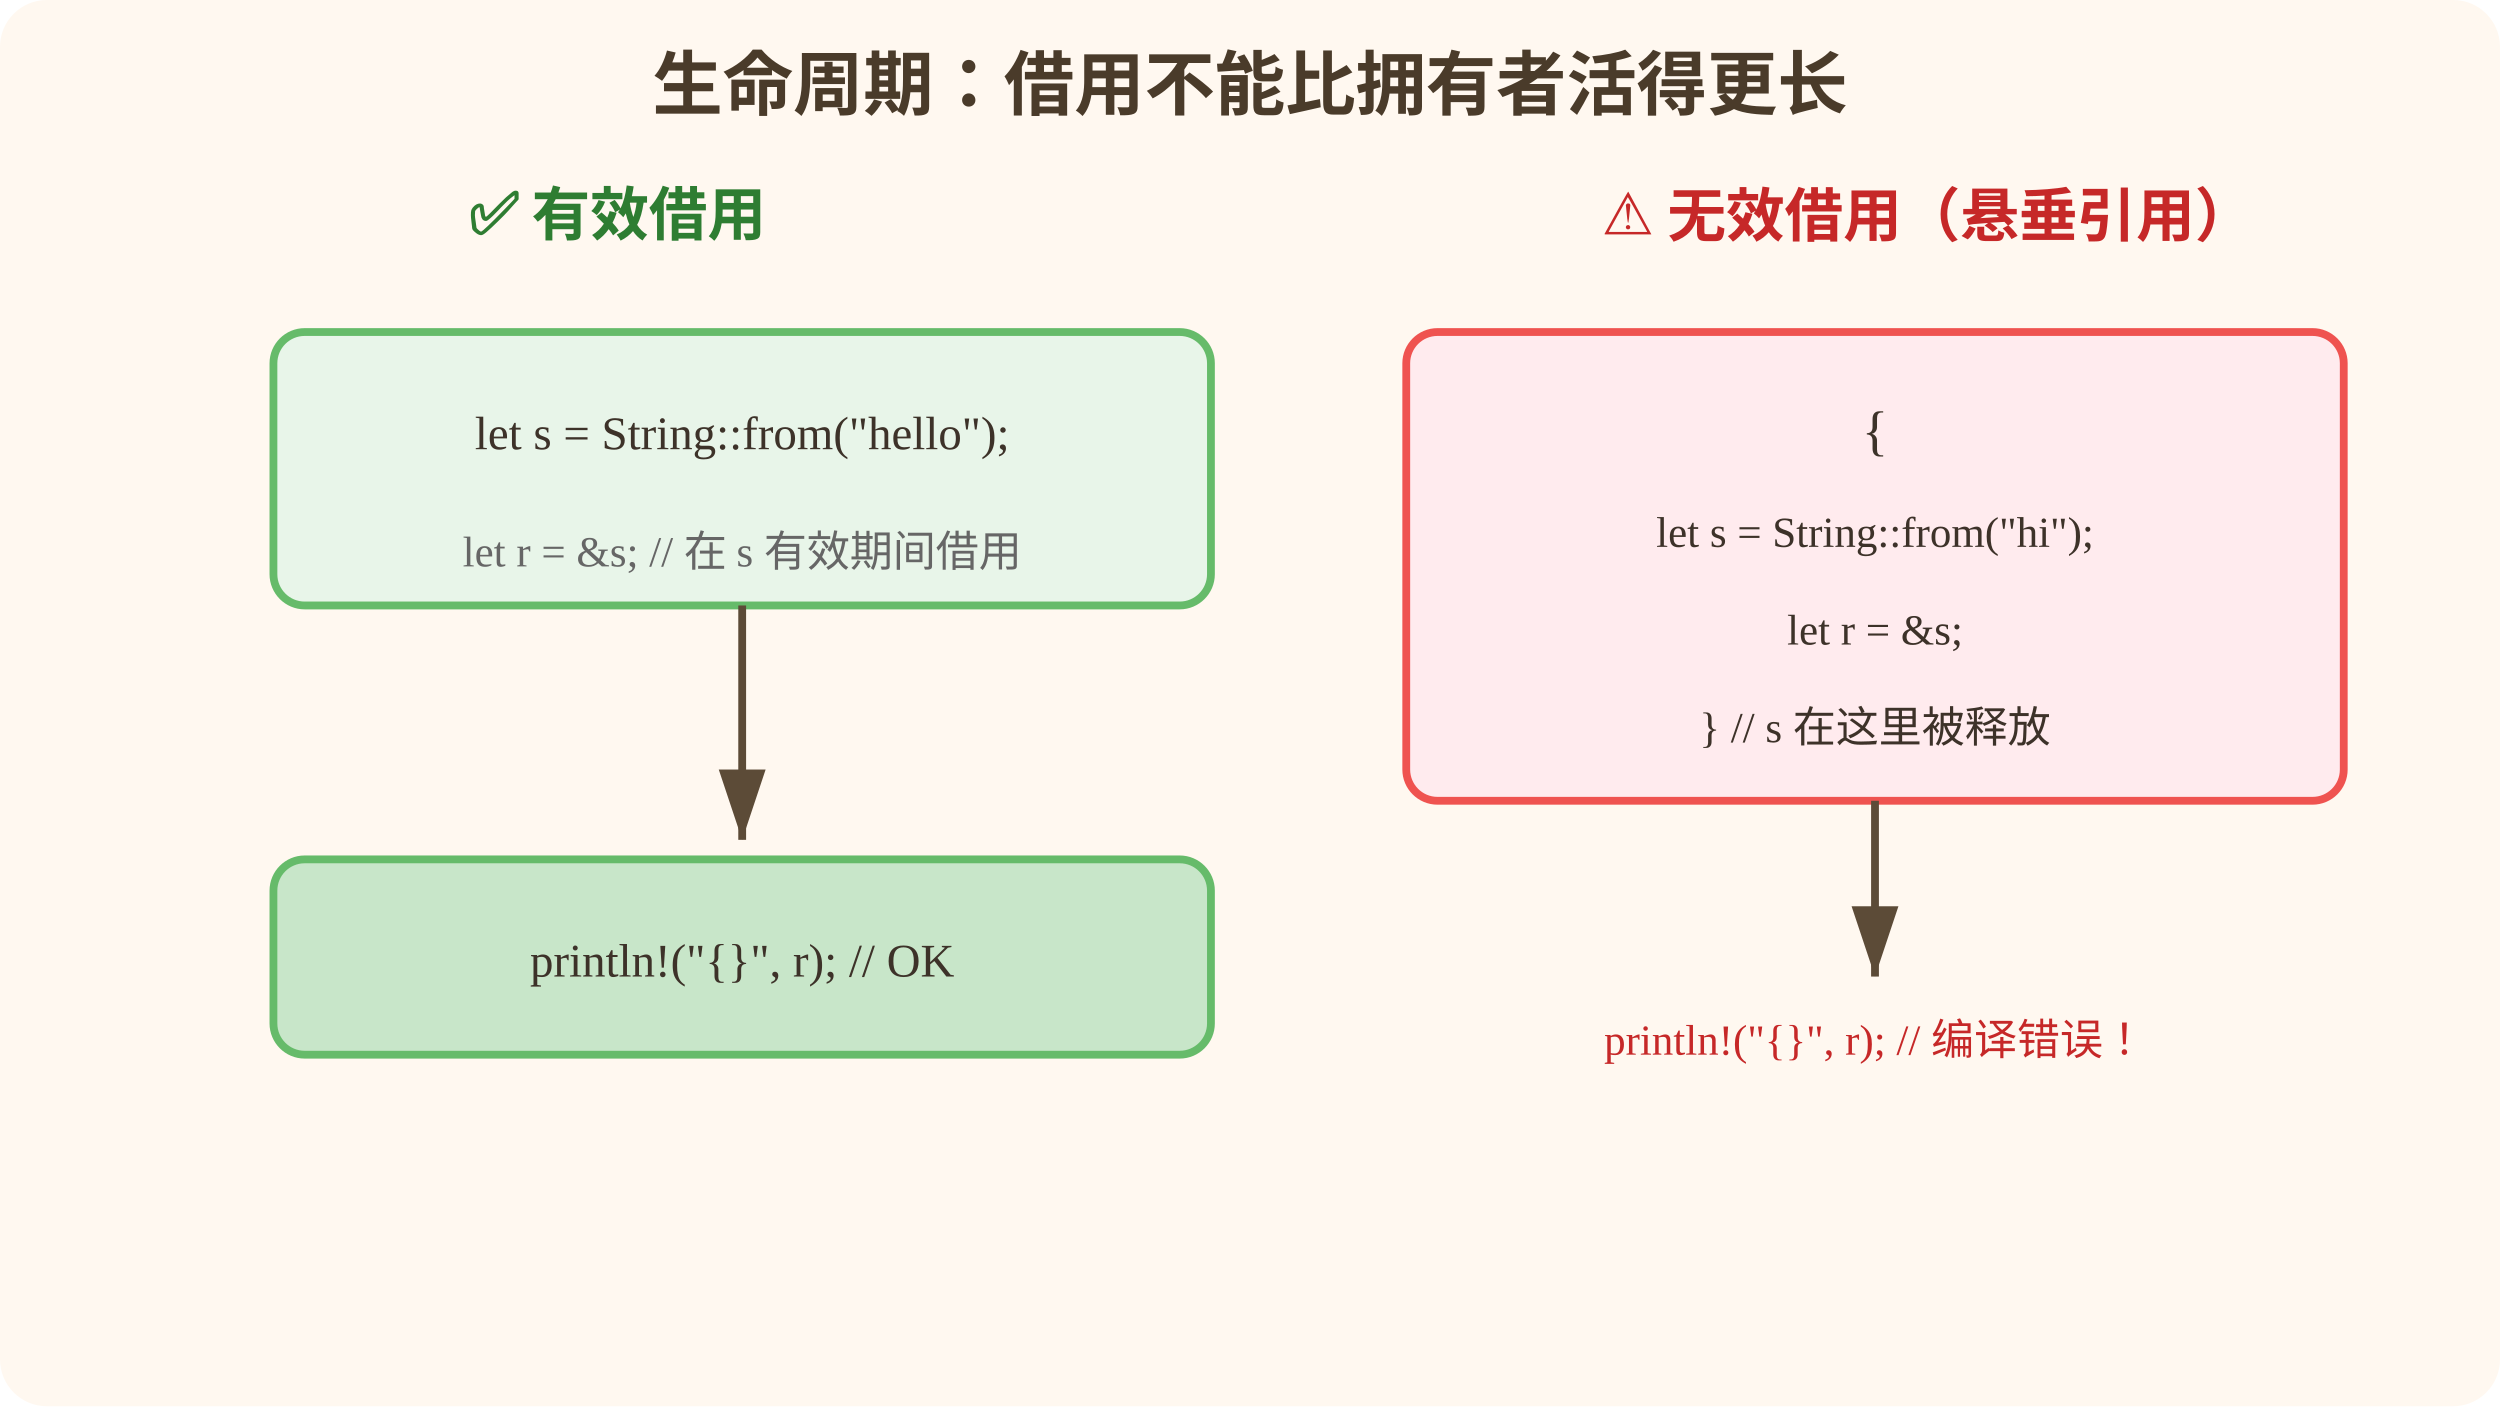
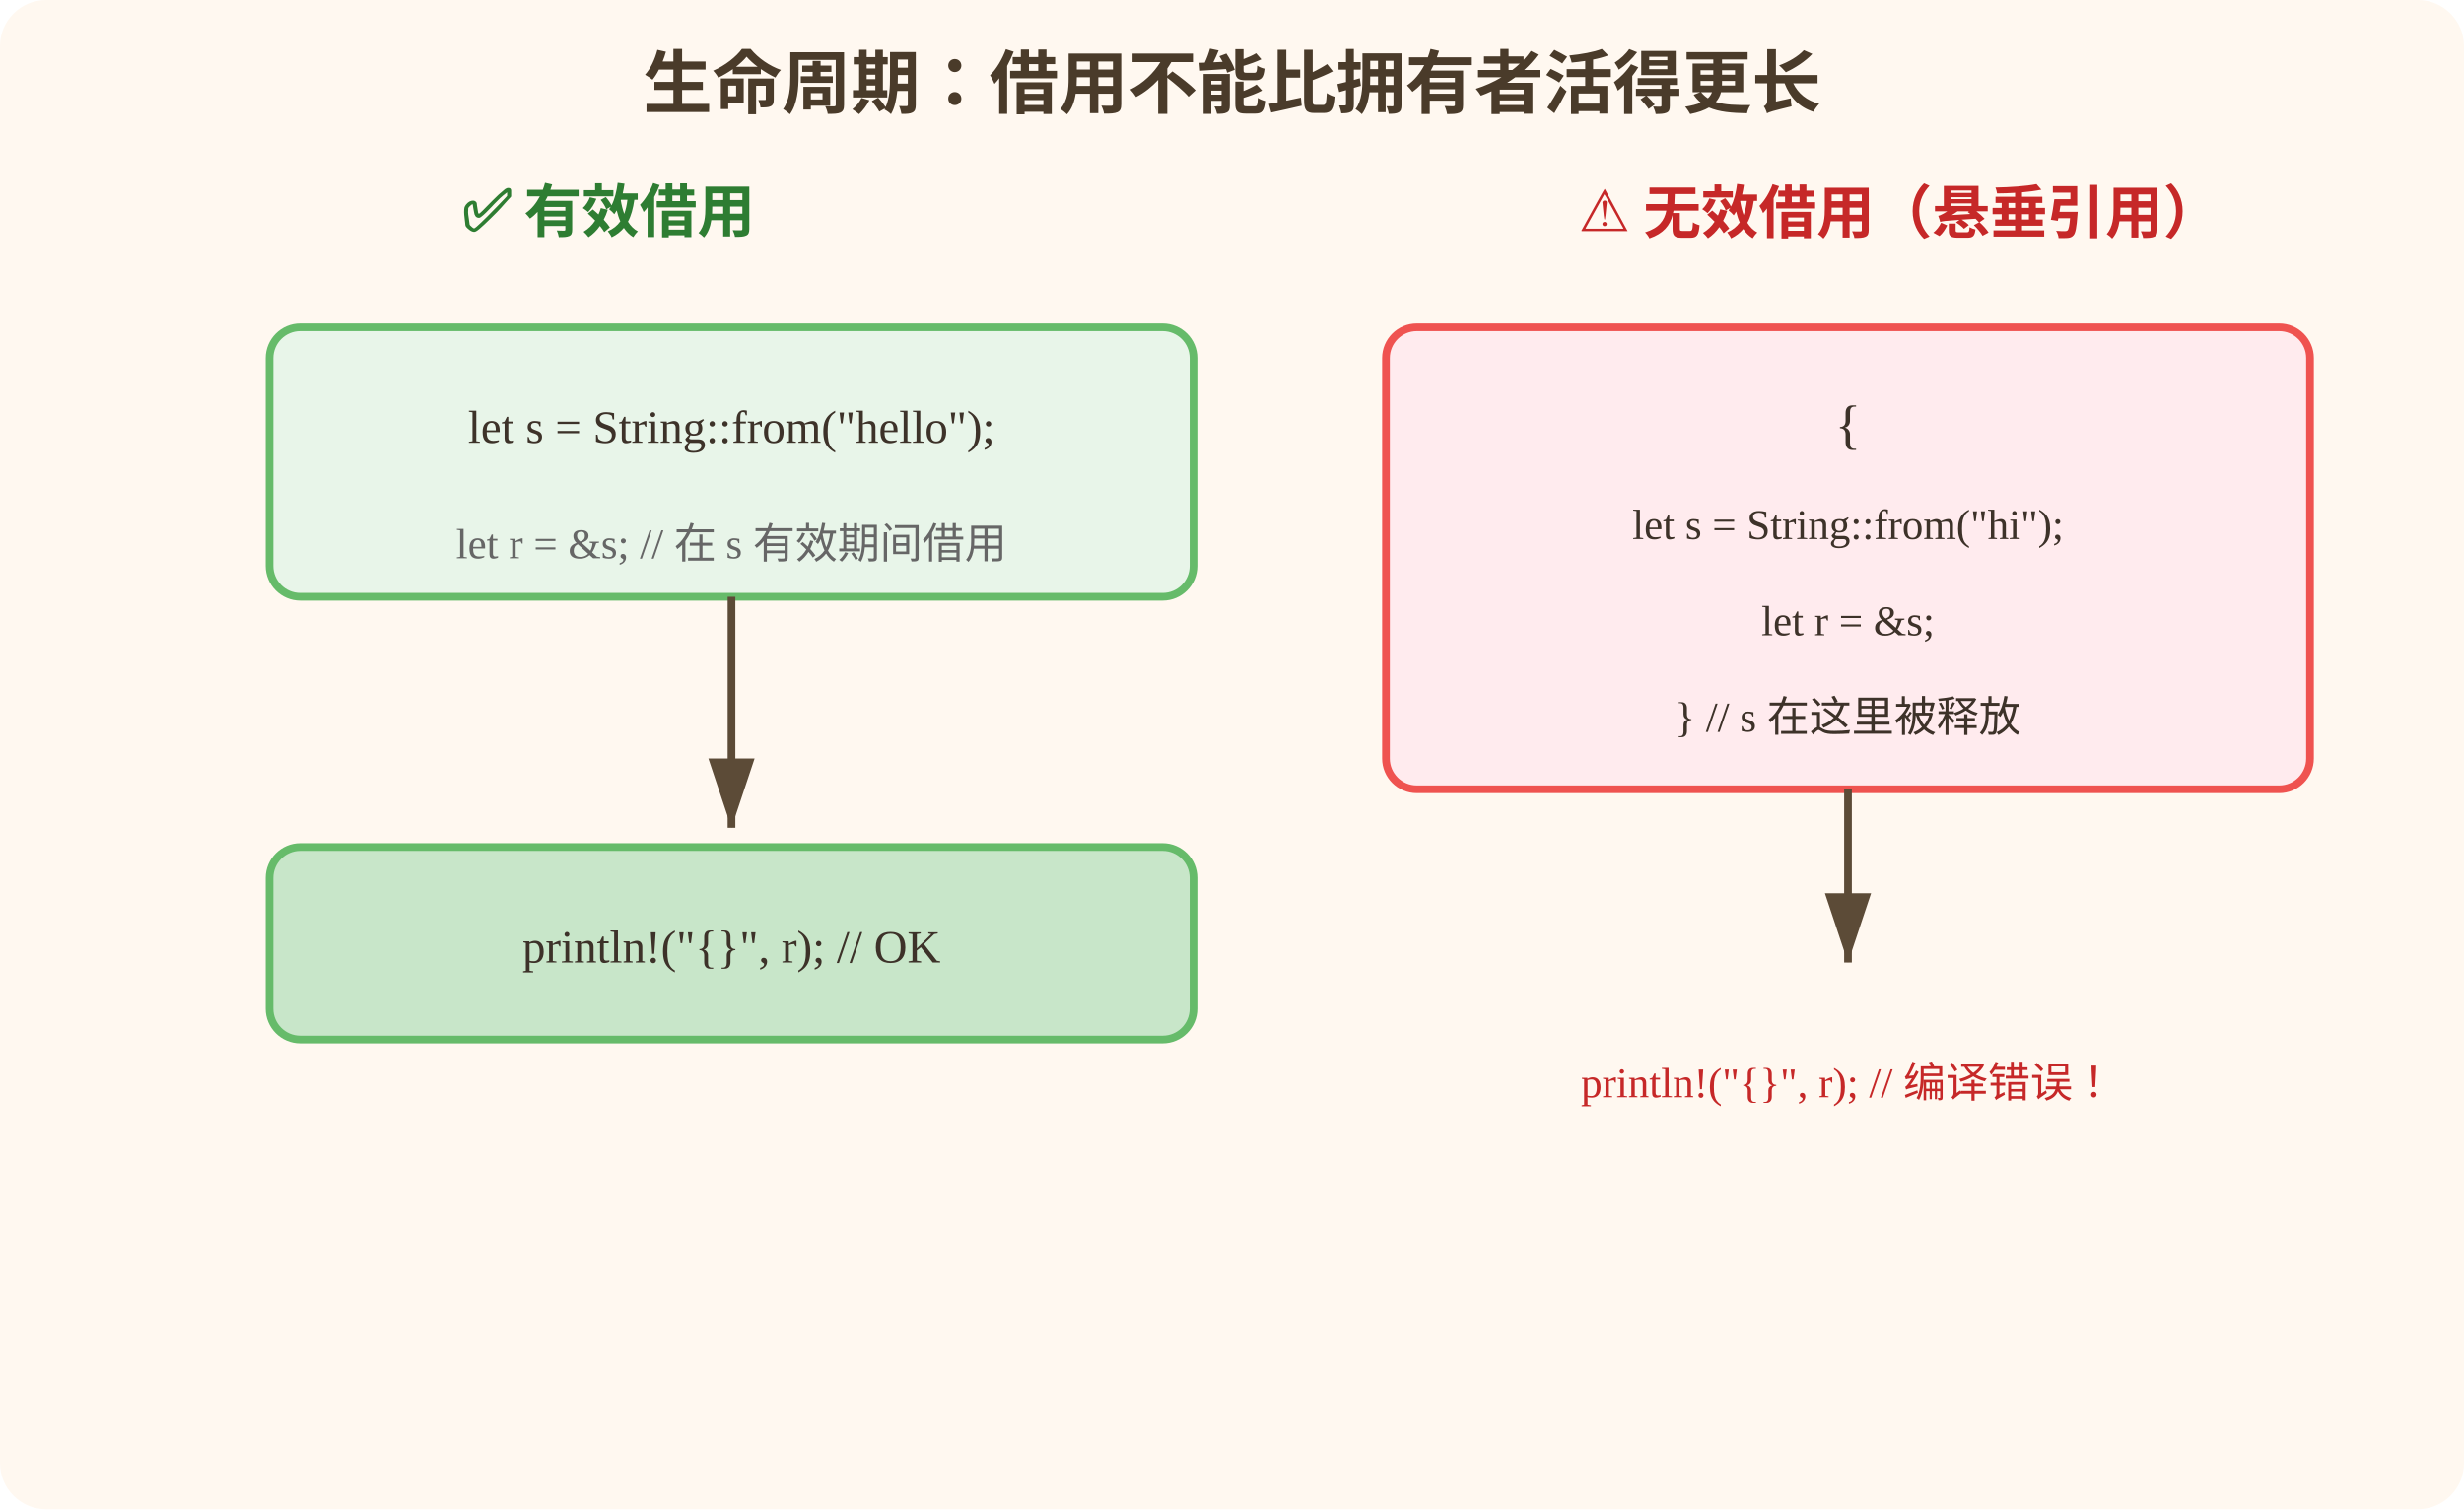
- <svg xmlns="http://www.w3.org/2000/svg" width="640" height="360" viewBox="0 0 640 360">
+ <svg xmlns="http://www.w3.org/2000/svg" width="640" height="392" viewBox="0 0 640 392">
  <rect width="100%" height="100%" fill="#fff8f0" rx="12" />
  <text x="320" y="28" text-anchor="middle" font-size="18" font-weight="bold" fill="#4a3b2a">生命周期：借用不能比拥有者活得更长</text>
  <defs>
    <marker id="arrow" markerWidth="10" markerHeight="10" refX="9" refY="3" orient="auto" markerUnits="strokeWidth">
      <path d="M0,0 L0,6 L9,3 z" fill="#5c4b37" />
    </marker>
  </defs>
  <text x="120" y="60" font-size="15" font-weight="bold" fill="#2e7d32" text-anchor="start">✅ 有效借用</text>
  <rect x="70" y="85" width="240" height="70" fill="#e8f5e9" stroke="#66bb6a" stroke-width="2" rx="8" />
  <text x="190" y="115" font-size="12" font-weight="normal" fill="#3d3229" text-anchor="middle">let s = String::from("hello");</text>
  <text x="190" y="145" font-size="11" font-weight="normal" fill="#666" text-anchor="middle">let r = &amp;s; // 在 s 有效期间借用</text>
  <line x1="190" y1="155" x2="190" y2="215" stroke="#5c4b37" stroke-width="2" marker-end="url(#arrow)" />
  <rect x="70" y="220" width="240" height="50" fill="#c8e6c9" stroke="#66bb6a" stroke-width="2" rx="8" />
  <text x="190" y="250" font-size="12" font-weight="normal" fill="#3d3229" text-anchor="middle">println!("{}", r); // OK</text>
  <text x="410" y="60" font-size="15" font-weight="bold" fill="#c62828" text-anchor="start">⚠️ 无效借用（悬垂引用）</text>
  <rect x="360" y="85" width="240" height="120" fill="#ffebee" stroke="#ef5350" stroke-width="2" rx="8" />
  <text x="480" y="115" font-size="14" font-weight="normal" fill="#3d3229" text-anchor="middle">{</text>
  <text x="480" y="140" font-size="11" font-weight="normal" fill="#3d3229" text-anchor="middle">  let s = String::from("hi");</text>
  <text x="480" y="165" font-size="11" font-weight="normal" fill="#3d3229" text-anchor="middle">  let r = &amp;s;</text>
  <text x="480" y="190" font-size="11" font-weight="normal" fill="#3d3229" text-anchor="middle">} // s 在这里被释放</text>
  <line x1="480" y1="205" x2="480" y2="250" stroke="#5c4b37" stroke-width="2" marker-end="url(#arrow)" />
-   <text x="480" y="270" font-size="11" font-weight="normal" fill="#c62828" text-anchor="middle">println!("{}", r); // 编译错误！</text>
+   <text x="480" y="285" font-size="11" font-weight="normal" fill="#c62828" text-anchor="middle">println!("{}", r); // 编译错误！</text>
</svg>
